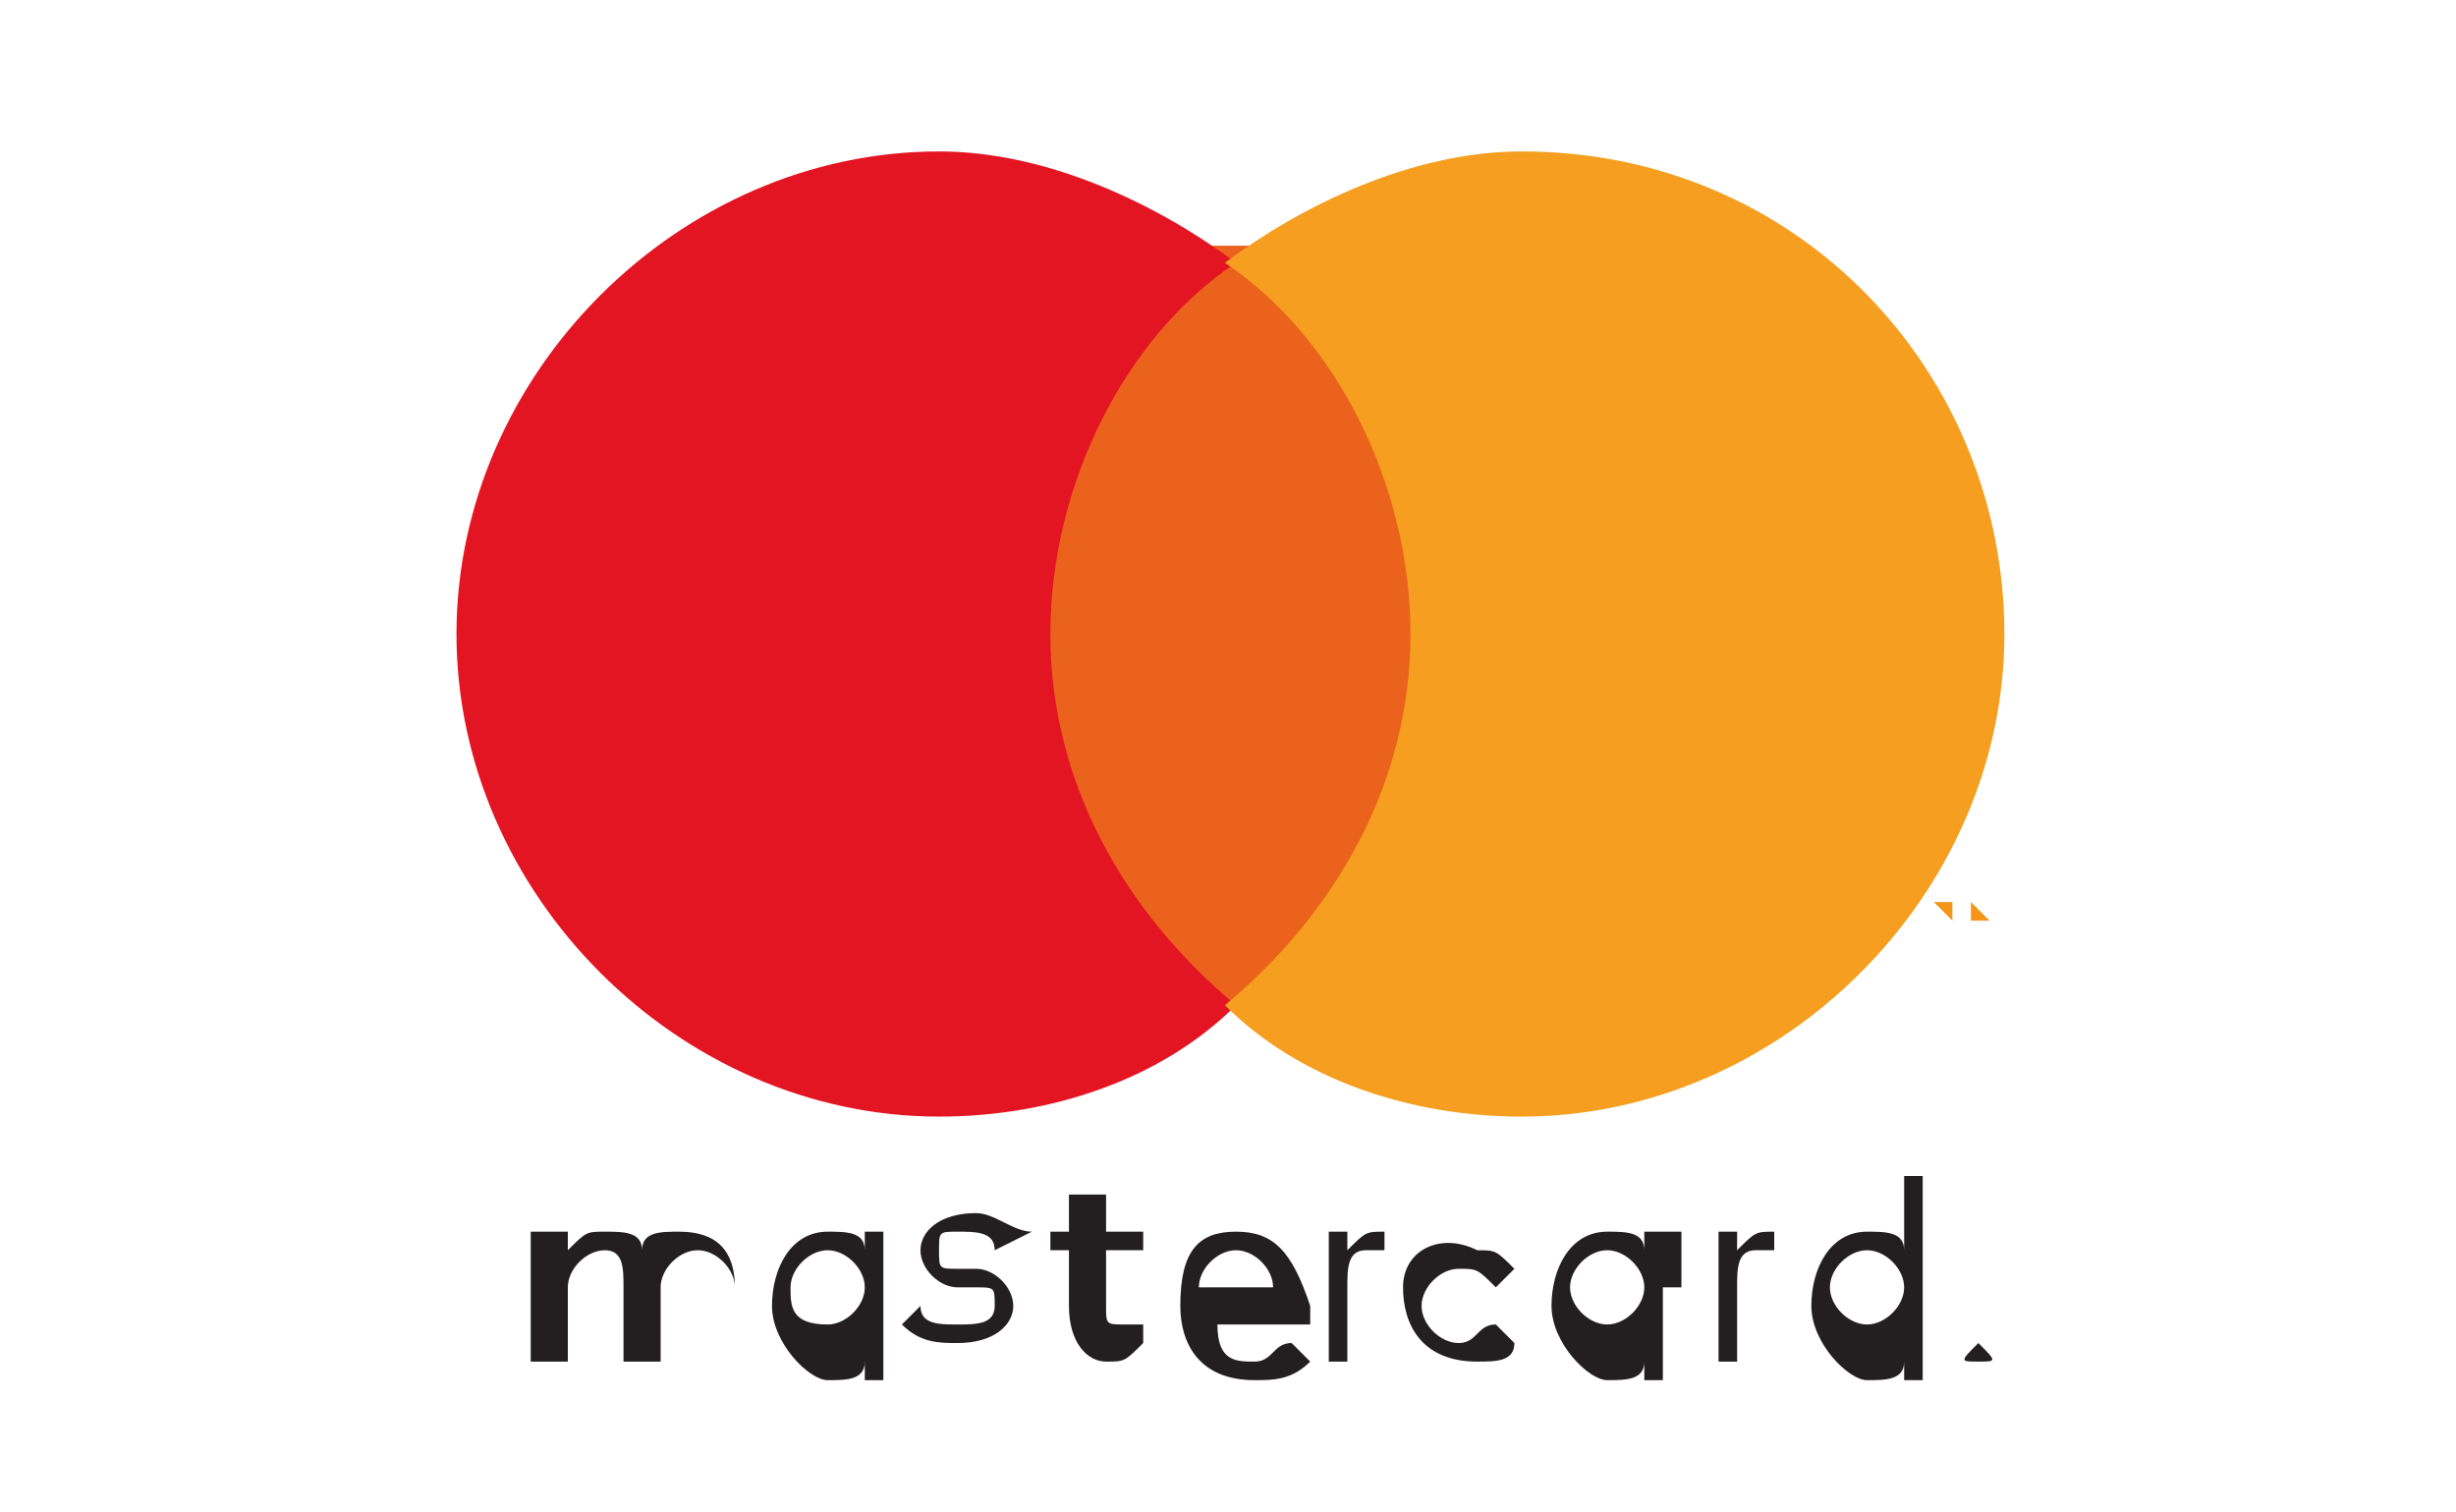
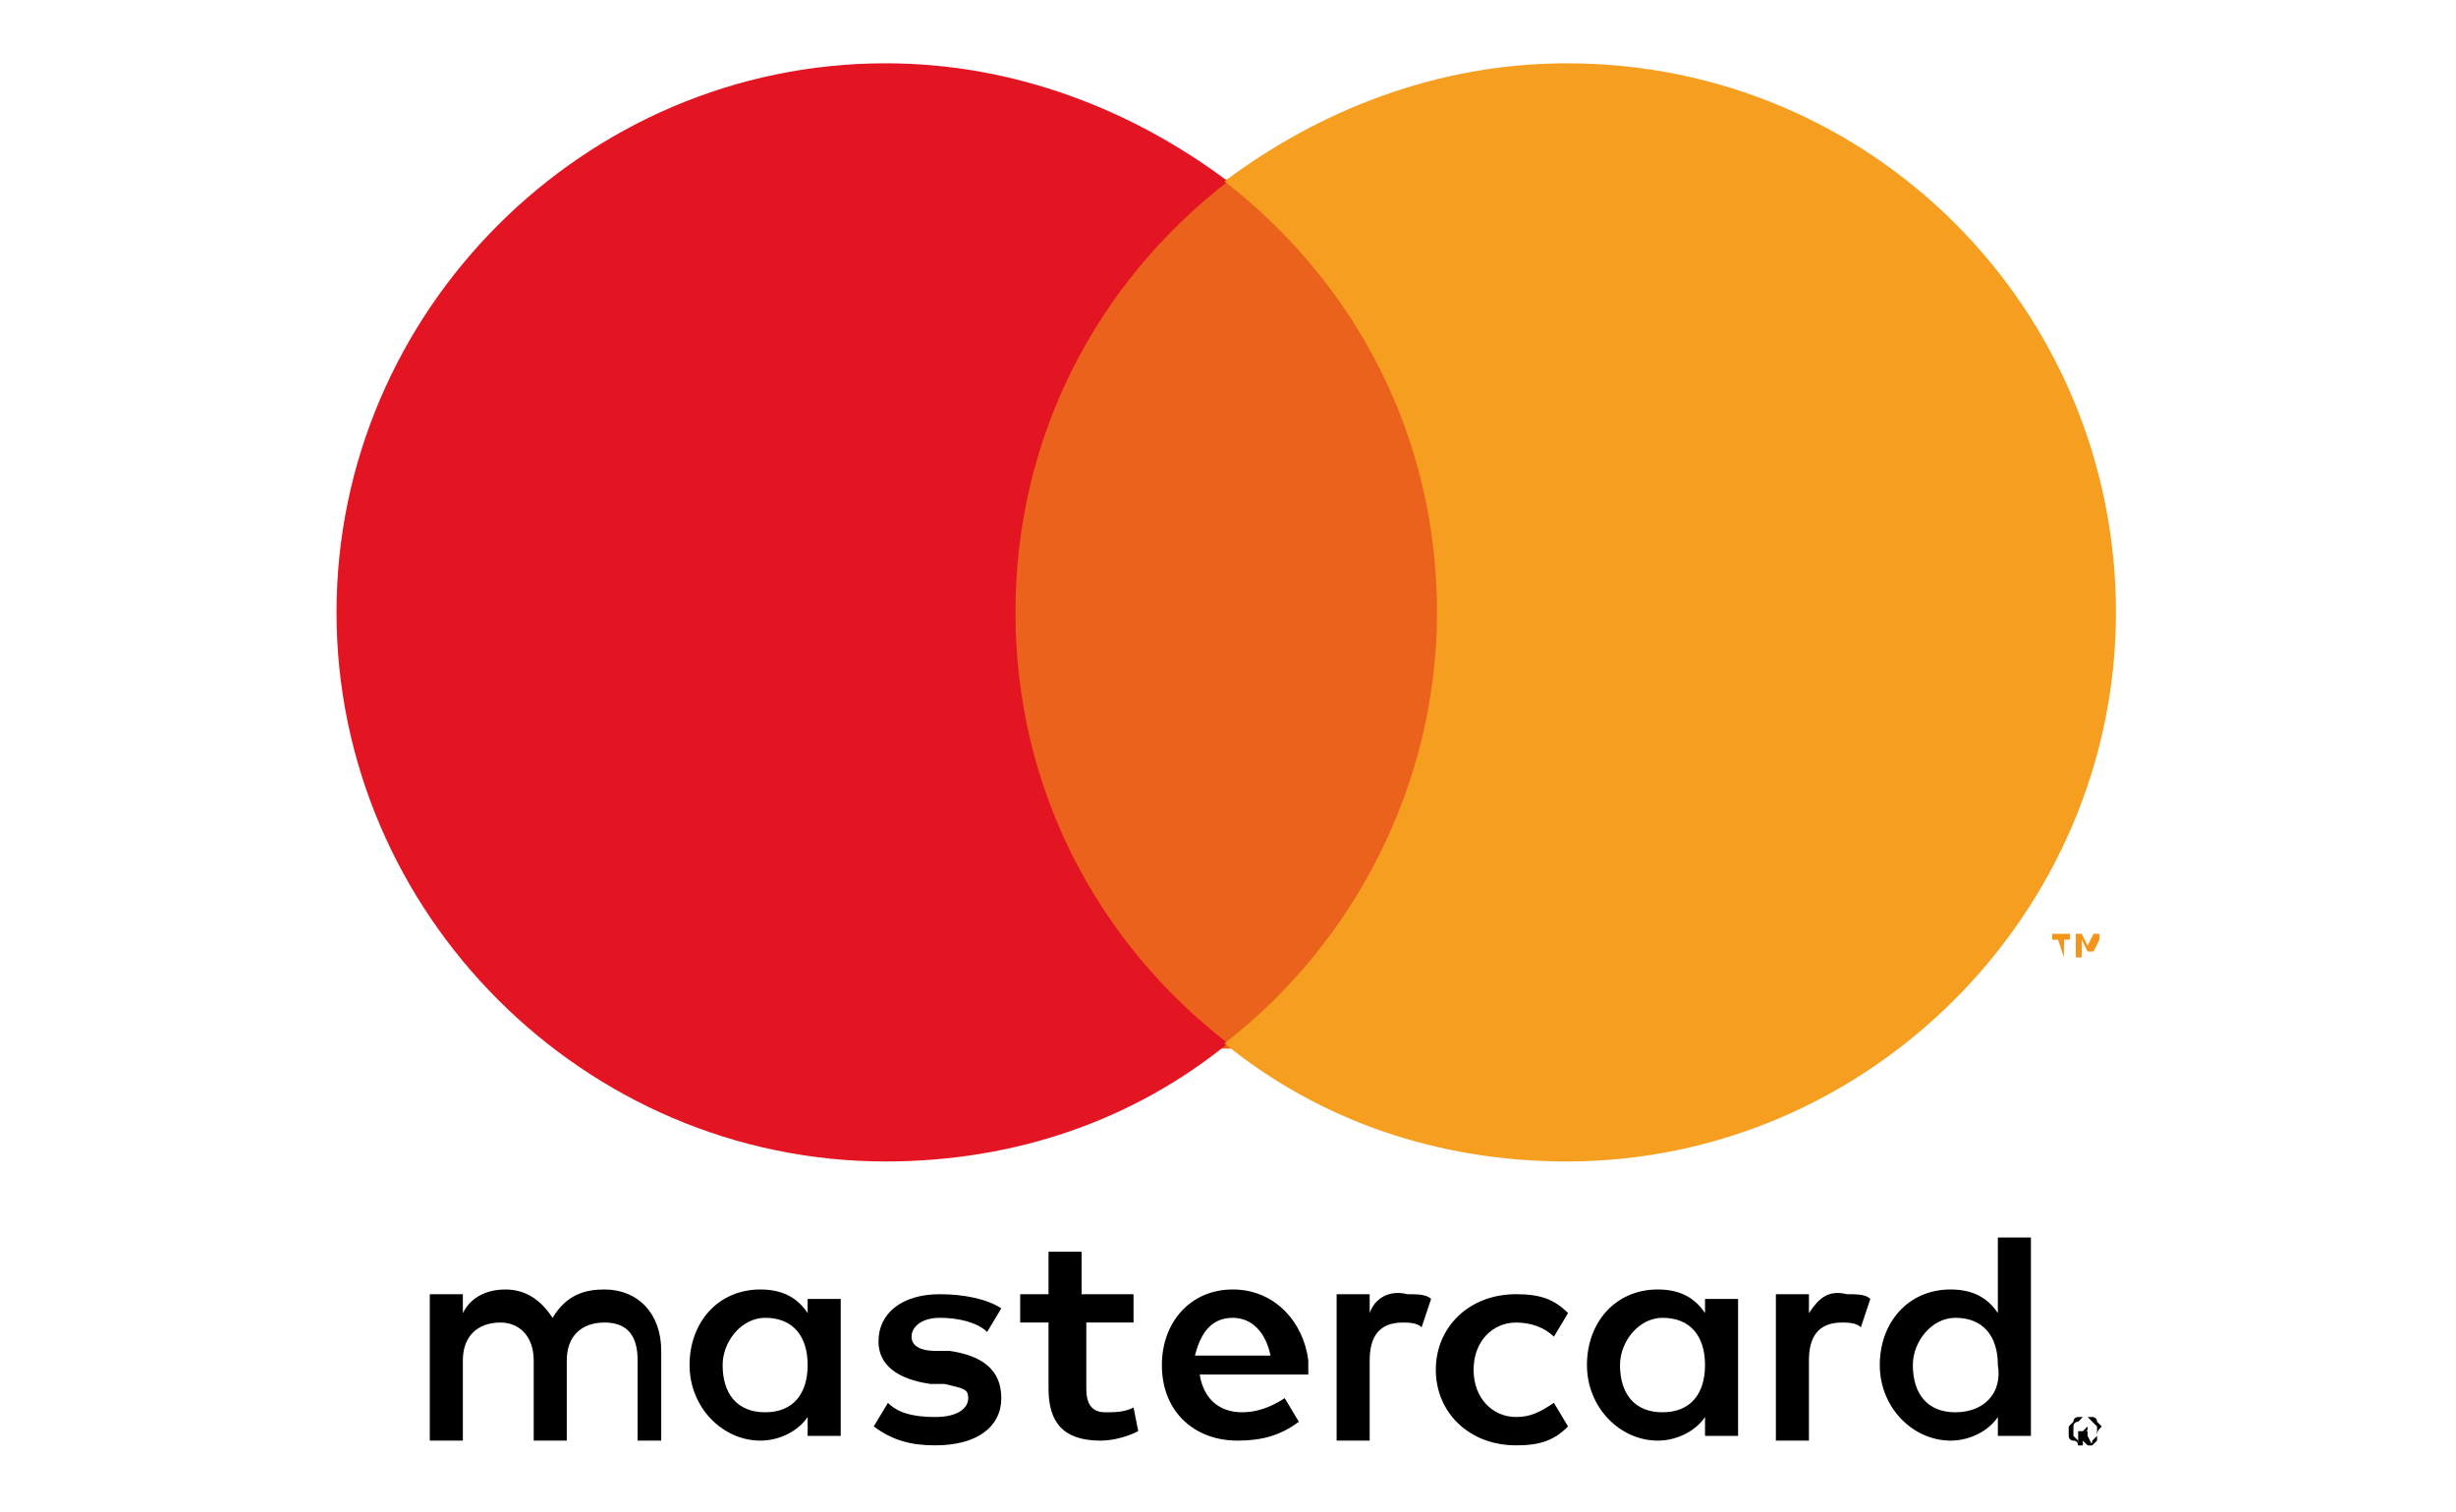
<svg xmlns="http://www.w3.org/2000/svg" version="1.1" id="Calque_1" x="0px" y="0px" viewBox="0 0 52 32" style="enable-background:new 0 0 52 32;" xml:space="preserve">
  <style type="text/css">
	.st0{fill:none;enable-background:new    ;}
- 	.st1{fill:#231F20;}
- 	.st2{fill:#F49419;}
- 	.st3{fill:#EB621D;}
- 	.st4{fill:#E41522;}
- 	.st5{fill:#F59E1F;}
+ 	.st1{fill:#F49419;}
+ 	.st2{fill:#EB621D;}
+ 	.st3{fill:#E41522;}
+ 	.st4{fill:#F59E1F;}
</style>
  <path class="st0" d="M0,0" />
-   <g transform="translate(1565.7 -1106.8)">
-     <g transform="matrix(3.1437 0 0 3.1437 -4835.7 -1027.6)">
-       <g transform="matrix(1.25 0 0 -1.25 1102.5 727.74)">
-         <path class="st1" d="M-39.2,31.8L-39.2,31.8L-39.2,31.8C-39.2,31.8-39.2,31.8-39.2,31.8C-39.2,31.8-39.2,31.8-39.2,31.8     C-39.2,31.8-39.2,31.8-39.2,31.8C-39.2,31.8-39.2,31.8-39.2,31.8L-39.2,31.8z M-39.2,31.8C-39.2,31.8-39.2,31.8-39.2,31.8     C-39.2,31.8-39.2,31.8-39.2,31.8C-39.2,31.8-39.2,31.8-39.2,31.8C-39.2,31.8-39.2,31.8-39.2,31.8L-39.2,31.8L-39.2,31.8     L-39.2,31.8L-39.2,31.8L-39.2,31.8L-39.2,31.8L-39.2,31.8L-39.2,31.8z M-39.2,31.7C-39.2,31.7-39.2,31.7-39.2,31.7     C-39.2,31.7-39.2,31.7-39.2,31.7C-39.2,31.7-39.2,31.7-39.2,31.7C-39.2,31.8-39.2,31.8-39.2,31.7C-39.2,31.8-39.2,31.8-39.2,31.7     C-39.2,31.8-39.2,31.8-39.2,31.7c0,0.1,0,0.1,0,0.1c0,0,0,0,0,0c0,0,0,0,0,0C-39.2,31.8-39.2,31.8-39.2,31.7     C-39.3,31.8-39.3,31.8-39.2,31.7C-39.3,31.8-39.3,31.8-39.2,31.7C-39.3,31.8-39.3,31.8-39.2,31.7C-39.3,31.7-39.3,31.7-39.2,31.7     C-39.2,31.7-39.2,31.7-39.2,31.7C-39.2,31.7-39.2,31.7-39.2,31.7 M-39.2,31.8C-39.2,31.8-39.2,31.8-39.2,31.8     C-39.2,31.8-39.2,31.8-39.2,31.8C-39.2,31.8-39.1,31.8-39.2,31.8C-39.1,31.8-39.1,31.8-39.2,31.8C-39.1,31.8-39.1,31.8-39.2,31.8     c0.1-0.1,0.1-0.1,0-0.1c0,0,0,0,0,0c0,0,0,0,0,0c0,0,0,0,0,0c0,0,0,0,0,0C-39.3,31.7-39.3,31.7-39.2,31.8     C-39.3,31.8-39.3,31.8-39.2,31.8C-39.3,31.8-39.3,31.8-39.2,31.8C-39.3,31.8-39.3,31.8-39.2,31.8C-39.3,31.8-39.2,31.8-39.2,31.8     C-39.2,31.8-39.2,31.8-39.2,31.8 M-45.6,32.1c0,0.1,0.1,0.2,0.2,0.2c0.1,0,0.2-0.1,0.2-0.2c0-0.1-0.1-0.2-0.2-0.2     C-45.6,31.9-45.6,32-45.6,32.1 M-45.1,32.1v0.3h-0.1v-0.1c0,0.1-0.1,0.1-0.2,0.1c-0.2,0-0.3-0.2-0.3-0.4c0-0.2,0.2-0.4,0.3-0.4     c0.1,0,0.2,0,0.2,0.1v-0.1h0.1V32.1z M-40,32.1c0,0.1,0.1,0.2,0.2,0.2c0.1,0,0.2-0.1,0.2-0.2c0-0.1-0.1-0.2-0.2-0.2     C-39.9,31.9-40,32-40,32.1 M-39.5,32.1v0.6h-0.1v-0.4c0,0.1-0.1,0.1-0.2,0.1c-0.2,0-0.3-0.2-0.3-0.4c0-0.2,0.2-0.4,0.3-0.4     c0.1,0,0.2,0,0.2,0.1v-0.1h0.1V32.1z M-43.2,32.3c0.1,0,0.2-0.1,0.2-0.2h-0.4C-43.4,32.2-43.3,32.3-43.2,32.3 M-43.2,32.4     c-0.2,0-0.3-0.1-0.3-0.4c0-0.2,0.1-0.4,0.4-0.4c0.1,0,0.2,0,0.3,0.1l-0.1,0.1c-0.1,0-0.1-0.1-0.2-0.1c-0.1,0-0.2,0-0.2,0.2h0.5     c0,0,0,0,0,0.1C-42.9,32.3-43,32.4-43.2,32.4 M-41.4,32.1c0,0.1,0.1,0.2,0.2,0.2c0.1,0,0.2-0.1,0.2-0.2c0-0.1-0.1-0.2-0.2-0.2     C-41.3,31.9-41.4,32-41.4,32.1 M-40.8,32.1v0.3H-41v-0.1c0,0.1-0.1,0.1-0.2,0.1c-0.2,0-0.3-0.2-0.3-0.4c0-0.2,0.2-0.4,0.3-0.4     c0.1,0,0.2,0,0.2,0.1v-0.1h0.1V32.1z M-42.3,32.1c0-0.2,0.1-0.4,0.4-0.4c0.1,0,0.2,0,0.2,0.1l-0.1,0.1c-0.1,0-0.1-0.1-0.2-0.1     c-0.1,0-0.2,0.1-0.2,0.2c0,0.1,0.1,0.2,0.2,0.2c0.1,0,0.1,0,0.2-0.1l0.1,0.1c-0.1,0.1-0.1,0.1-0.2,0.1     C-42.1,32.4-42.3,32.3-42.3,32.1 M-40.3,32.4c-0.1,0-0.1,0-0.2-0.1v0.1h-0.1v-0.7h0.1v0.4c0,0.1,0,0.2,0.1,0.2c0,0,0.1,0,0.1,0     l0,0.1C-40.2,32.4-40.3,32.4-40.3,32.4 M-44.3,32.4c-0.1,0-0.2,0.1-0.3,0.1c-0.2,0-0.3-0.1-0.3-0.2c0-0.1,0.1-0.2,0.2-0.2l0.1,0     c0.1,0,0.1,0,0.1-0.1c0-0.1-0.1-0.1-0.2-0.1c-0.1,0-0.2,0-0.2,0.1l-0.1-0.1c0.1-0.1,0.2-0.1,0.3-0.1c0.2,0,0.3,0.1,0.3,0.2     c0,0.1-0.1,0.2-0.2,0.2l-0.1,0c-0.1,0-0.1,0-0.1,0.1c0,0.1,0,0.1,0.1,0.1c0.1,0,0.2,0,0.2-0.1L-44.3,32.4z M-42.4,32.4     c-0.1,0-0.1,0-0.2-0.1v0.1h-0.1v-0.7h0.1v0.4c0,0.1,0,0.2,0.1,0.2c0,0,0.1,0,0.1,0l0,0.1C-42.3,32.4-42.4,32.4-42.4,32.4      M-43.7,32.4h-0.2v0.2h-0.2v-0.2h-0.1v-0.1h0.1V32c0-0.2,0.1-0.3,0.2-0.3c0.1,0,0.1,0,0.2,0.1l0,0.1c0,0-0.1,0-0.1,0     c-0.1,0-0.1,0-0.1,0.1v0.3h0.2V32.4z M-45.9,31.7v0.4c0,0.2-0.1,0.3-0.3,0.3c-0.1,0-0.2,0-0.2-0.1c0,0.1-0.1,0.1-0.2,0.1     c-0.1,0-0.1,0-0.2-0.1v0.1H-47v-0.7h0.2v0.4c0,0.1,0.1,0.2,0.2,0.2c0.1,0,0.1-0.1,0.1-0.2v-0.4h0.2v0.4c0,0.1,0.1,0.2,0.2,0.2     c0.1,0,0.2-0.1,0.2-0.2v-0.4H-45.9z" />
-       </g>
-       <g transform="matrix(1.25 0 0 -1.25 1103.2 710.77)">
-         <path class="st2" d="M-39.7,20.5v0.1h0L-39.7,20.5l-0.1,0.1h0v-0.1H-39.7L-39.7,20.5L-39.7,20.5L-39.7,20.5L-39.7,20.5     L-39.7,20.5L-39.7,20.5z M-39.9,20.5L-39.9,20.5L-39.9,20.5l0,0.1h-0.1L-39.9,20.5L-39.9,20.5L-39.9,20.5L-39.9,20.5z" />
-       </g>
-       <path class="st3" d="M1049.9,685.7h-2.8v-5.1h2.8V685.7z" />
-       <g transform="matrix(1.25 0 0 -1.25 1064.5 698.59)">
-         <path class="st4" d="M-13.8,12.3c0,0.8,0.4,1.6,1,2c-0.4,0.3-1,0.6-1.6,0.6c-1.4,0-2.6-1.2-2.6-2.6s1.2-2.6,2.6-2.6     c0.6,0,1.2,0.2,1.6,0.6C-13.4,10.8-13.8,11.5-13.8,12.3" />
-       </g>
-       <g transform="matrix(1.25 0 0 -1.25 1103.8 698.59)">
-         <path class="st5" d="M-40.1,12.3c0-1.4-1.2-2.6-2.6-2.6c-0.6,0-1.2,0.2-1.6,0.6c0.6,0.5,1,1.2,1,2c0,0.8-0.4,1.6-1,2     c0.4,0.3,1,0.6,1.6,0.6C-41.2,14.9-40.1,13.7-40.1,12.3" />
-       </g>
-     </g>
+   <g>
+     <path d="M12.8,27.3c-0.4,0-0.8,0.1-1.1,0.6c-0.2-0.3-0.5-0.6-1-0.6c-0.3,0-0.7,0.1-0.9,0.5v-0.4H9.1v3.1h0.7v-1.7   c0-0.5,0.3-0.8,0.8-0.8c0.4,0,0.7,0.3,0.7,0.8v1.7h0.7v-1.7c0-0.5,0.3-0.8,0.8-0.8c0.5,0,0.7,0.3,0.7,0.8v1.7H14v-1.9   C14,27.8,13.5,27.3,12.8,27.3z" />
+     <path d="M26.1,27.3c-0.9,0-1.5,0.7-1.5,1.6c0,1,0.7,1.6,1.6,1.6c0.5,0,0.9-0.1,1.3-0.4l-0.3-0.5c-0.3,0.2-0.6,0.3-0.9,0.3   c-0.4,0-0.8-0.2-0.9-0.8h2.3c0-0.1,0-0.2,0-0.3C27.6,28,27,27.3,26.1,27.3z M25.3,28.7c0.1-0.4,0.3-0.8,0.8-0.8   c0.4,0,0.7,0.3,0.8,0.8H25.3z" />
+     <path d="M23.4,29.9c-0.3,0-0.4-0.2-0.4-0.5V28H24v-0.6h-1.1v-0.9h-0.7v0.9h-0.6V28h0.6v1.4c0,0.7,0.3,1.1,1.1,1.1   c0.3,0,0.6-0.1,0.8-0.2L24,29.8C23.8,29.9,23.6,29.9,23.4,29.9z" />
+     <path d="M20.1,28.6l-0.3,0c-0.3,0-0.5-0.1-0.5-0.3c0-0.2,0.2-0.4,0.6-0.4c0.4,0,0.8,0.1,1,0.3l0.3-0.5c-0.3-0.2-0.8-0.3-1.3-0.3   c-0.8,0-1.3,0.4-1.3,1c0,0.5,0.4,0.8,1.1,0.9l0.3,0c0.4,0.1,0.5,0.1,0.5,0.3c0,0.2-0.2,0.4-0.7,0.4c-0.5,0-0.8-0.1-1-0.3l-0.3,0.5   c0.4,0.3,0.8,0.4,1.3,0.4c0.9,0,1.4-0.4,1.4-1C21.2,29,20.8,28.7,20.1,28.6z" />
+     <path d="M17.1,27.8c-0.2-0.3-0.5-0.5-1-0.5c-0.9,0-1.5,0.7-1.5,1.6c0,0.9,0.7,1.6,1.5,1.6c0.4,0,0.8-0.2,1-0.5v0.4h0.7V29v-1.5   h-0.7V27.8z M16.2,29.9c-0.6,0-0.9-0.4-0.9-1c0-0.5,0.4-1,0.9-1c0.6,0,0.9,0.4,0.9,1C17.1,29.5,16.8,29.9,16.2,29.9z" />
+     <path d="M44.2,30.4C44.3,30.3,44.3,30.3,44.2,30.4c0-0.1,0-0.1,0-0.1c0,0,0,0-0.1,0H44v0.3h0.1v-0.1h0l0.1,0.1h0.1L44.2,30.4   C44.2,30.4,44.2,30.4,44.2,30.4z M44.1,30.3L44.1,30.3L44.1,30.3c0.1-0.1,0.1-0.1,0.1-0.1c0,0,0,0,0,0s0,0,0,0   C44.2,30.3,44.2,30.3,44.1,30.3L44.1,30.3z" />
+     <path d="M42.3,27.8c-0.2-0.3-0.5-0.5-1-0.5c-0.9,0-1.5,0.7-1.5,1.6c0,0.9,0.7,1.6,1.5,1.6c0.4,0,0.8-0.2,1-0.5v0.4H43V29v-2.8h-0.7   V27.8z M41.4,29.9c-0.6,0-0.9-0.4-0.9-1c0-0.5,0.4-1,0.9-1c0.6,0,0.9,0.4,0.9,1C42.4,29.5,42,29.9,41.4,29.9z" />
+     <path d="M44.4,30.2C44.4,30.2,44.4,30.2,44.4,30.2c-0.1-0.1-0.1-0.1-0.2-0.2c0,0-0.1,0-0.1,0c0,0-0.1,0-0.1,0c0,0-0.1,0-0.1,0.1   c0,0-0.1,0.1-0.1,0.1c0,0,0,0.1,0,0.1s0,0.1,0,0.1c0,0,0,0.1,0.1,0.1c0,0,0.1,0,0.1,0.1c0,0,0.1,0,0.1,0c0,0,0.1,0,0.1,0   c0,0,0.1,0,0.1-0.1c0,0,0.1-0.1,0.1-0.1c0,0,0-0.1,0-0.1S44.4,30.3,44.4,30.2z M44.4,30.5C44.3,30.5,44.3,30.5,44.4,30.5   c-0.1,0.1-0.1,0.1-0.1,0.1c0,0-0.1,0-0.1,0c0,0-0.1,0-0.1,0c0,0-0.1,0-0.1-0.1c0,0,0,0-0.1-0.1c0,0,0-0.1,0-0.1c0,0,0-0.1,0-0.1   c0,0,0-0.1,0.1-0.1c0,0,0,0,0.1-0.1c0,0,0.1,0,0.1,0c0,0,0.1,0,0.1,0c0,0,0.1,0,0.1,0.1c0,0,0,0,0.1,0.1   C44.4,30.3,44.4,30.3,44.4,30.5C44.4,30.4,44.4,30.4,44.4,30.5z" />
+     <path d="M32.1,28c0.3,0,0.6,0.1,0.8,0.3l0.3-0.5c-0.3-0.3-0.6-0.4-1.1-0.4c-1,0-1.7,0.7-1.7,1.6c0,0.9,0.7,1.6,1.7,1.6   c0.5,0,0.8-0.1,1.1-0.4l-0.3-0.5c-0.3,0.2-0.5,0.3-0.8,0.3c-0.5,0-0.9-0.4-0.9-1C31.2,28.4,31.6,28,32.1,28z" />
+     <path d="M38.3,27.8v-0.4h-0.7v3.1h0.7v-1.7c0-0.5,0.2-0.8,0.7-0.8c0.1,0,0.3,0,0.4,0.1l0.2-0.6c-0.1-0.1-0.3-0.1-0.5-0.1   C38.7,27.3,38.5,27.5,38.3,27.8z" />
+     <path d="M29,27.8v-0.4h-0.7v3.1H29v-1.7c0-0.5,0.2-0.8,0.7-0.8c0.1,0,0.3,0,0.4,0.1l0.2-0.6c-0.1-0.1-0.3-0.1-0.5-0.1   C29.4,27.3,29.1,27.5,29,27.8z" />
+     <path d="M36.1,27.8c-0.2-0.3-0.5-0.5-1-0.5c-0.9,0-1.5,0.7-1.5,1.6c0,0.9,0.7,1.6,1.5,1.6c0.4,0,0.8-0.2,1-0.5v0.4h0.7V29v-1.5   h-0.7V27.8z M35.2,29.9c-0.6,0-0.9-0.4-0.9-1c0-0.5,0.4-1,0.9-1c0.6,0,0.9,0.4,0.9,1C36.1,29.5,35.8,29.9,35.2,29.9z" />
+   </g>
+   <g transform="matrix(1.25 0 0 -1.25 1103.2 710.77)">
+     <path class="st1" d="M-847,552.4v0.4h-0.1l-0.1-0.2l-0.1,0.2h-0.1v-0.4h0.1v0.3l0.1-0.2h0.1l0.1,0.2L-847,552.4L-847,552.4z    M-847.6,552.4v0.3h0.1v0.1h-0.3v-0.1h0.1L-847.6,552.4L-847.6,552.4z" />
+   </g>
+   <path class="st2" d="M31.1,22.2H20.9V3.8h10.2V22.2z" />
+   <g transform="matrix(1.25 0 0 -1.25 1064.5 698.59)">
+     <path class="st3" d="M-834.4,548.5c0,3,1.4,5.6,3.6,7.3c-1.6,1.2-3.6,2-5.8,2c-5.1,0-9.3-4.2-9.3-9.3c0-5.1,4.2-9.3,9.3-9.3   c2.2,0,4.2,0.7,5.8,2C-833,542.9-834.4,545.5-834.4,548.5" />
+   </g>
+   <g transform="matrix(1.25 0 0 -1.25 1103.8 698.59)">
+     <path class="st4" d="M-847.2,548.5c0-5.1-4.2-9.3-9.3-9.3c-2.2,0-4.2,0.7-5.8,2c2.2,1.7,3.6,4.4,3.6,7.3c0,3-1.4,5.6-3.6,7.3   c1.6,1.2,3.6,2,5.8,2C-851.3,557.8-847.2,553.6-847.2,548.5" />
  </g>
</svg>
